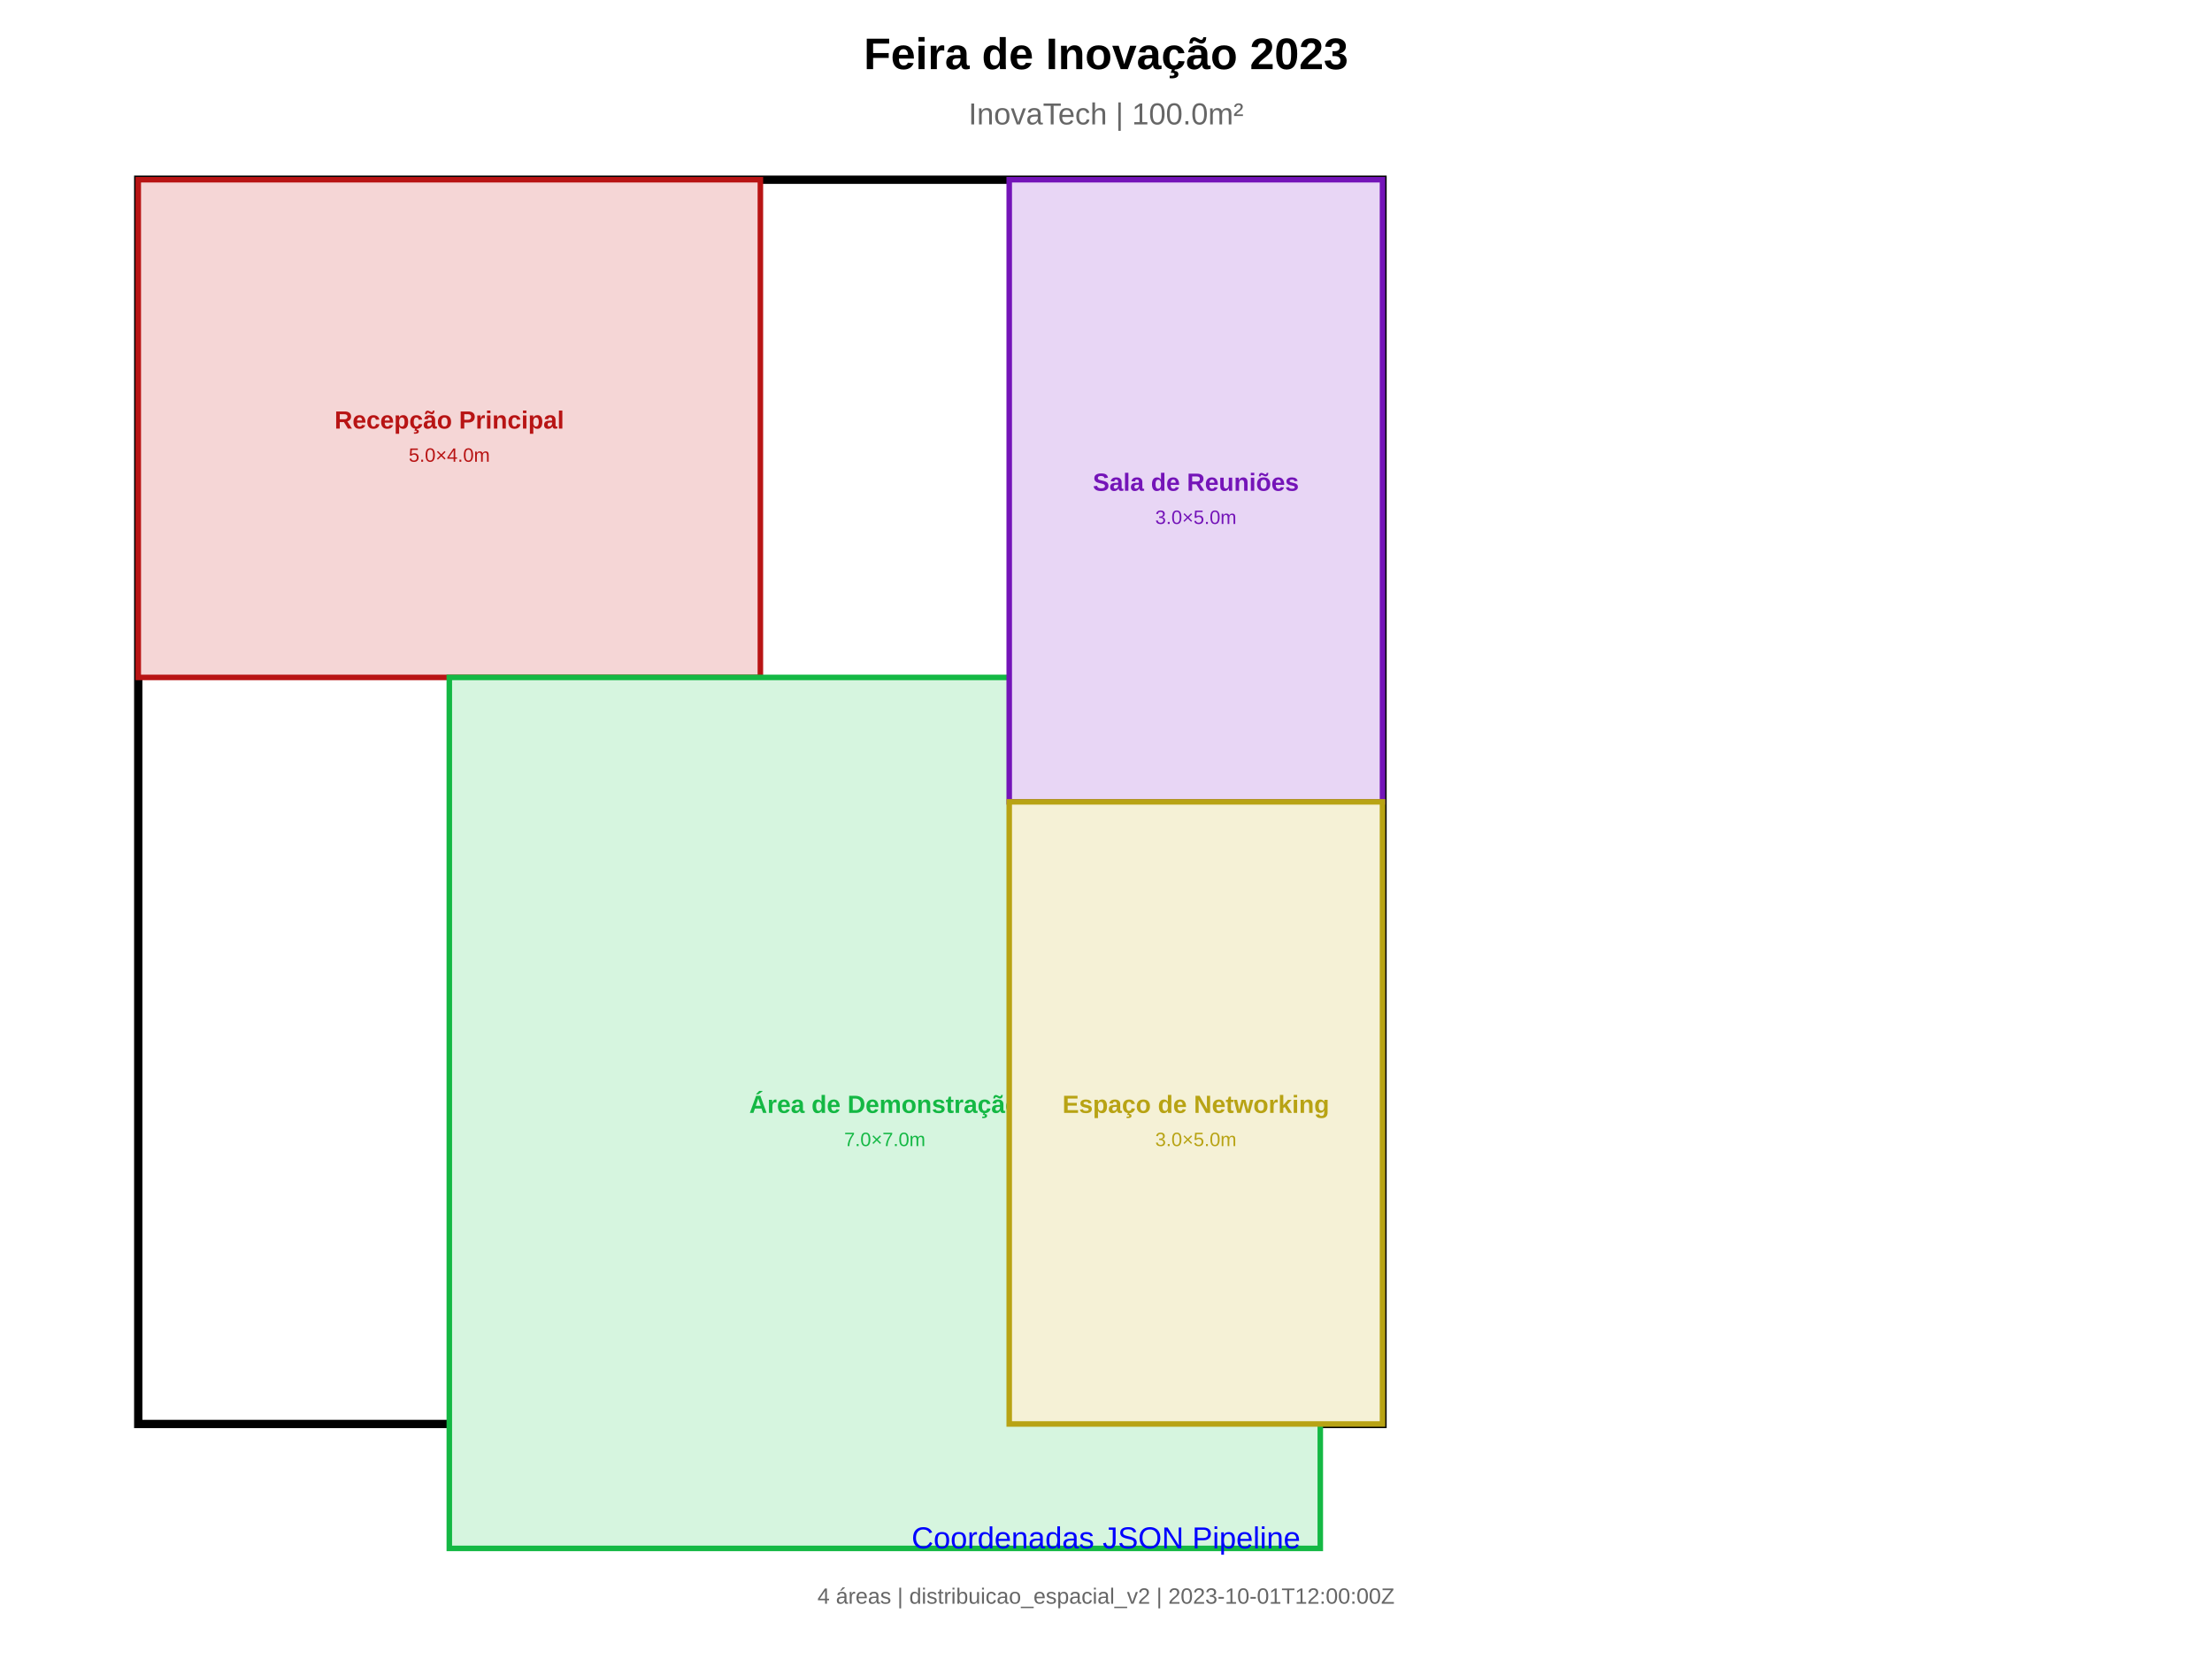
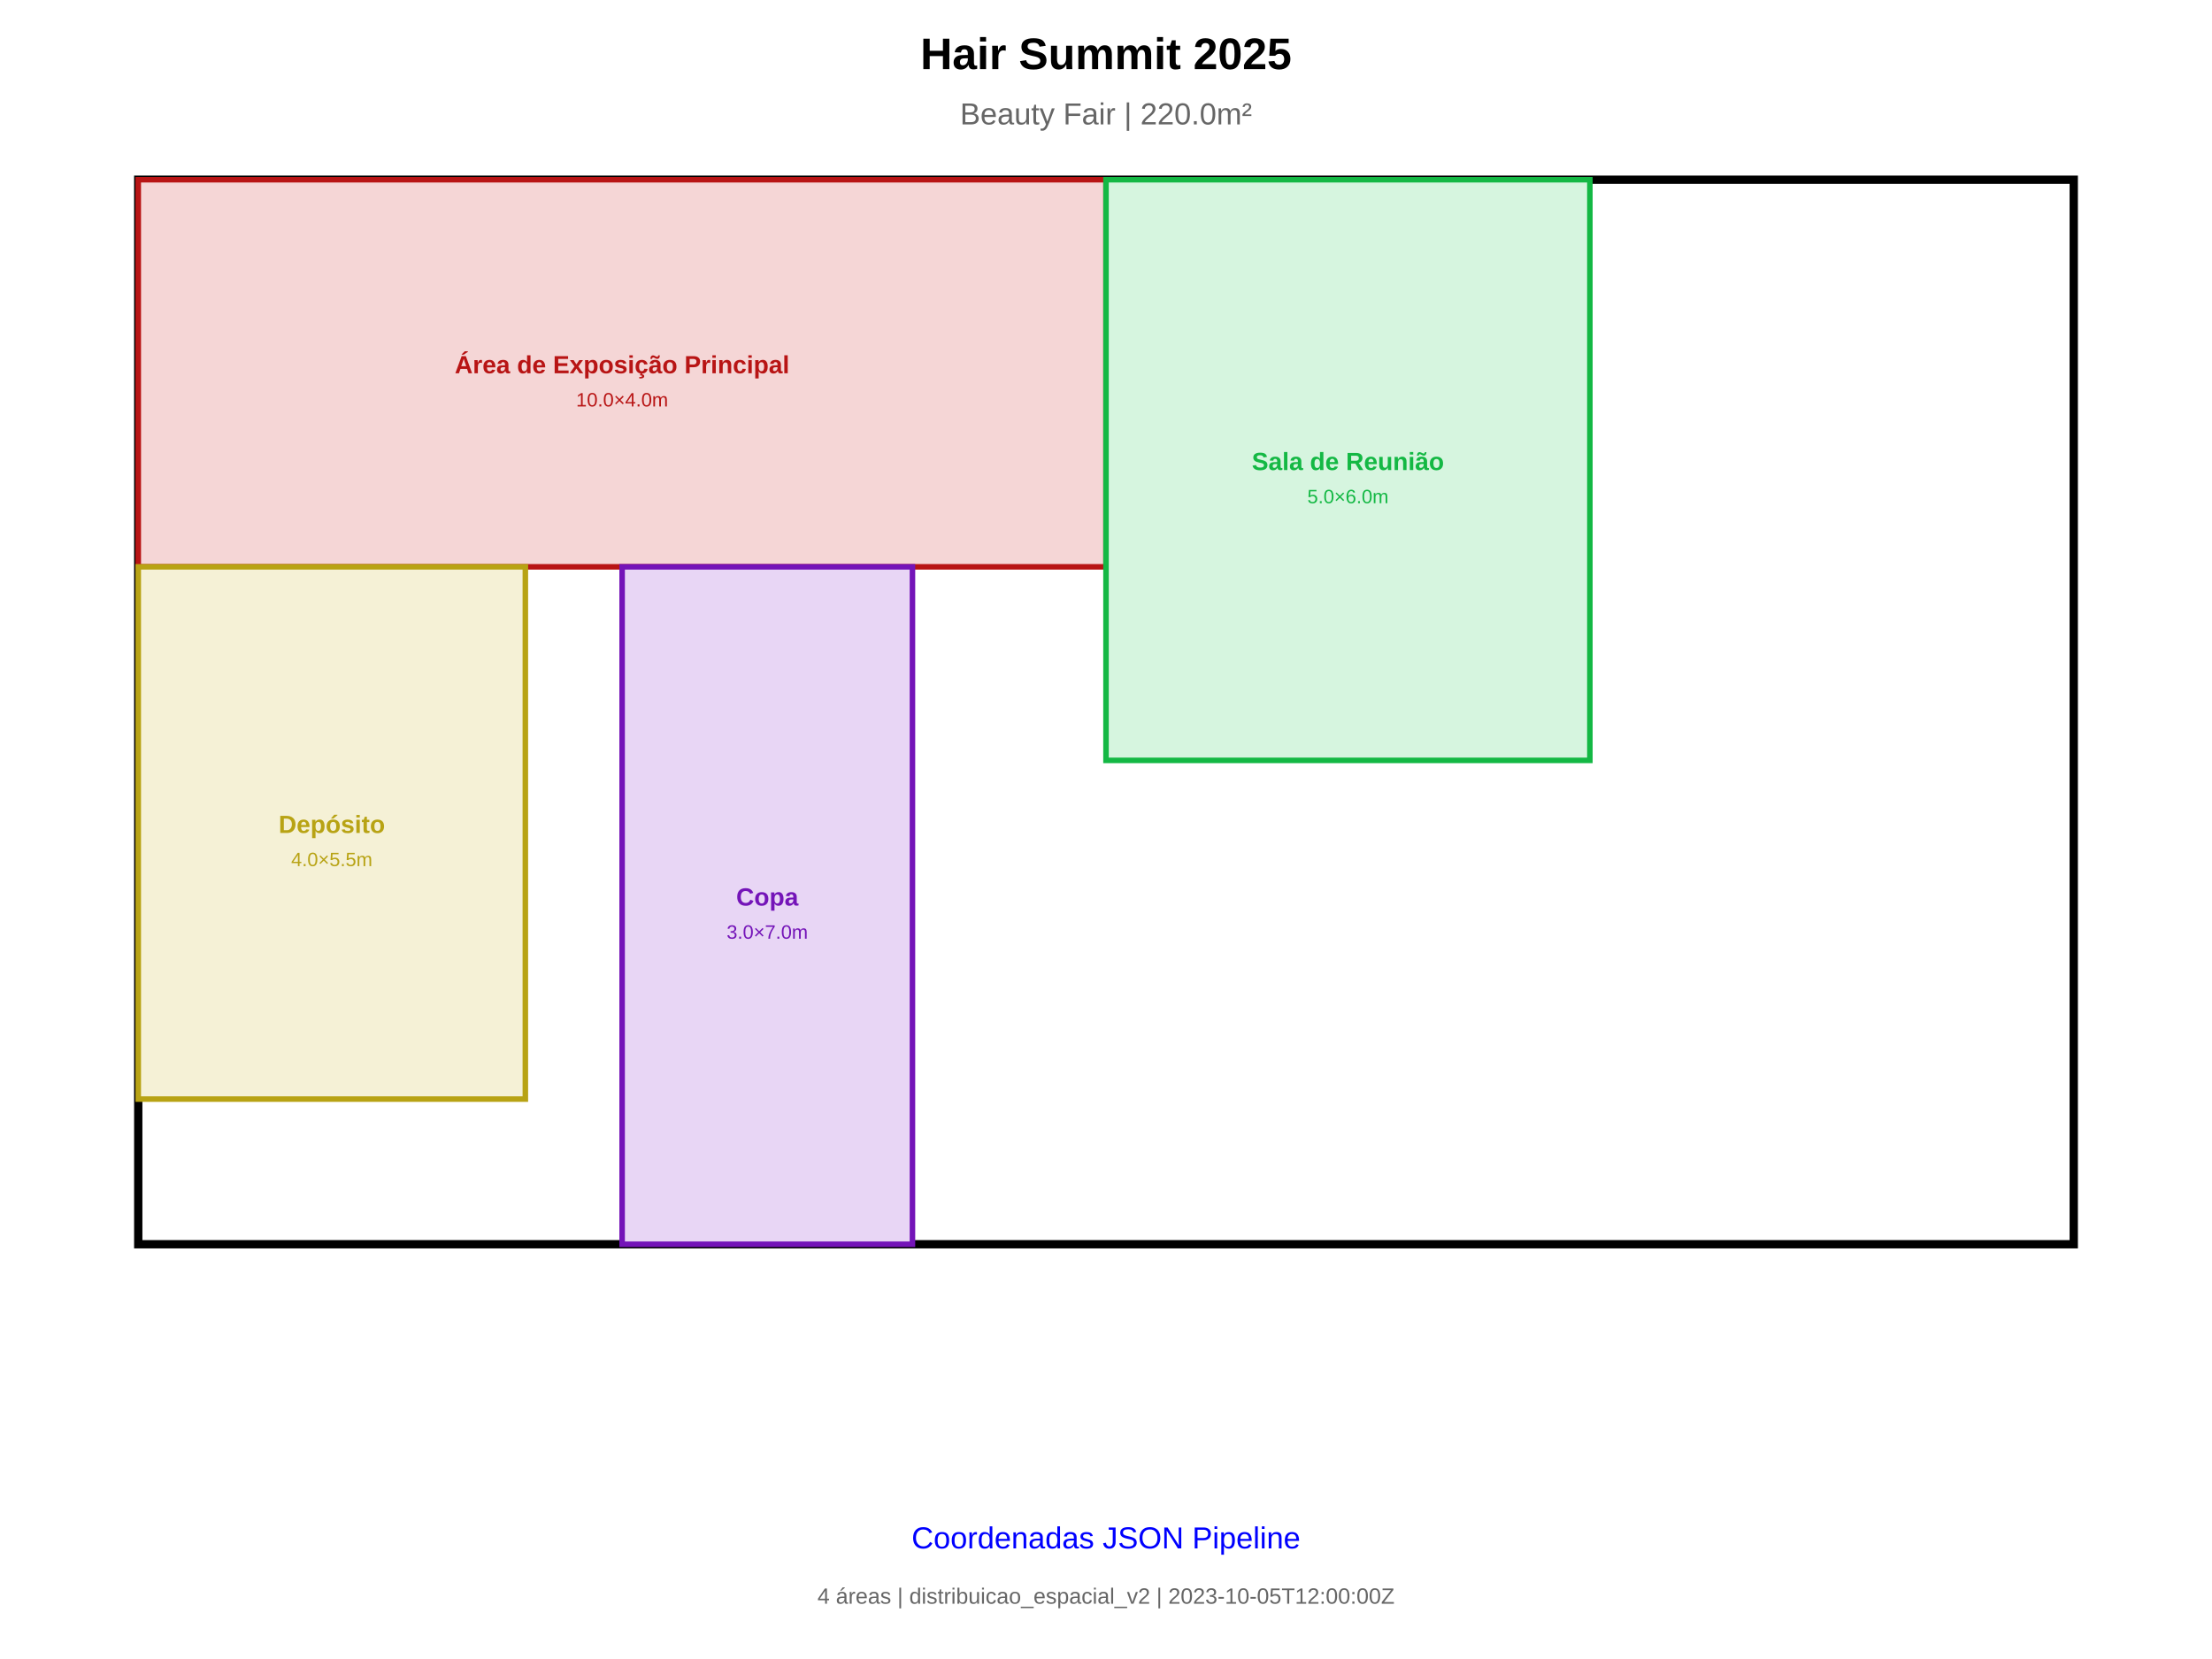
<svg xmlns="http://www.w3.org/2000/svg" width="800" height="600" viewBox="0 0 800 600">
  <rect width="800" height="600" fill="white" />
  <text x="400.0" y="25" text-anchor="middle" font-family="Arial" font-size="16" font-weight="bold" fill="#000">
-     Feira de Inovação 2023
+     Hair Summit 2025
  </text>
  <text x="400.0" y="45" text-anchor="middle" font-family="Arial" font-size="11" fill="#666">
-     InovaTech | 100.0m²
+     Beauty Fair | 220.0m²
  </text>
-   <rect x="50" y="65" width="450.0" height="450.0" fill="none" stroke="#000" stroke-width="3" />
-   <rect x="50.0" y="65.0" width="225.0" height="180.0" fill="hsl(0.0, 60%, 90%)" stroke="hsl(0.0, 80%, 40%)" stroke-width="2" />
-   <text x="162.5" y="155.0" text-anchor="middle" font-family="Arial" font-size="9" font-weight="bold" fill="hsl(0.0, 80%, 40%)">
-     Recepção Principal
+   <rect x="50" y="65" width="700.0" height="385.0" fill="none" stroke="#000" stroke-width="3" />
+   <rect x="50.0" y="65.0" width="350.0" height="140.0" fill="hsl(0.0, 60%, 90%)" stroke="hsl(0.0, 80%, 40%)" stroke-width="2" />
+   <text x="225.0" y="135.0" text-anchor="middle" font-family="Arial" font-size="9" font-weight="bold" fill="hsl(0.0, 80%, 40%)">
+     Área de Exposição Principal
  </text>
-   <text x="162.5" y="167.0" text-anchor="middle" font-family="Arial" font-size="7" fill="hsl(0.0, 80%, 40%)">
-     5.0×4.0m
+   <text x="225.0" y="147.0" text-anchor="middle" font-family="Arial" font-size="7" fill="hsl(0.0, 80%, 40%)">
+     10.0×4.0m
  </text>
-   <rect x="162.5" y="245.0" width="315.0" height="315.0" fill="hsl(137.5, 60%, 90%)" stroke="hsl(137.5, 80%, 40%)" stroke-width="2" />
-   <text x="320.0" y="402.5" text-anchor="middle" font-family="Arial" font-size="9" font-weight="bold" fill="hsl(137.5, 80%, 40%)">
-     Área de Demonstração
+   <rect x="400.0" y="65.0" width="175.0" height="210.0" fill="hsl(137.5, 60%, 90%)" stroke="hsl(137.5, 80%, 40%)" stroke-width="2" />
+   <text x="487.5" y="170.0" text-anchor="middle" font-family="Arial" font-size="9" font-weight="bold" fill="hsl(137.5, 80%, 40%)">
+     Sala de Reunião
  </text>
-   <text x="320.0" y="414.5" text-anchor="middle" font-family="Arial" font-size="7" fill="hsl(137.5, 80%, 40%)">
-     7.0×7.0m
+   <text x="487.5" y="182.0" text-anchor="middle" font-family="Arial" font-size="7" fill="hsl(137.5, 80%, 40%)">
+     5.0×6.0m
  </text>
-   <rect x="365.0" y="65.0" width="135.0" height="225.0" fill="hsl(275.0, 60%, 90%)" stroke="hsl(275.0, 80%, 40%)" stroke-width="2" />
-   <text x="432.5" y="177.5" text-anchor="middle" font-family="Arial" font-size="9" font-weight="bold" fill="hsl(275.0, 80%, 40%)">
-     Sala de Reuniões
+   <rect x="225.0" y="205.0" width="105.0" height="245.0" fill="hsl(275.0, 60%, 90%)" stroke="hsl(275.0, 80%, 40%)" stroke-width="2" />
+   <text x="277.5" y="327.5" text-anchor="middle" font-family="Arial" font-size="9" font-weight="bold" fill="hsl(275.0, 80%, 40%)">
+     Copa
  </text>
-   <text x="432.5" y="189.5" text-anchor="middle" font-family="Arial" font-size="7" fill="hsl(275.0, 80%, 40%)">
-     3.0×5.0m
+   <text x="277.5" y="339.5" text-anchor="middle" font-family="Arial" font-size="7" fill="hsl(275.0, 80%, 40%)">
+     3.0×7.0m
  </text>
-   <rect x="365.0" y="290.0" width="135.0" height="225.0" fill="hsl(52.5, 60%, 90%)" stroke="hsl(52.5, 80%, 40%)" stroke-width="2" />
-   <text x="432.5" y="402.5" text-anchor="middle" font-family="Arial" font-size="9" font-weight="bold" fill="hsl(52.5, 80%, 40%)">
-     Espaço de Networking
+   <rect x="50.0" y="205.0" width="140.0" height="192.5" fill="hsl(52.5, 60%, 90%)" stroke="hsl(52.5, 80%, 40%)" stroke-width="2" />
+   <text x="120.0" y="301.25" text-anchor="middle" font-family="Arial" font-size="9" font-weight="bold" fill="hsl(52.5, 80%, 40%)">
+     Depósito
  </text>
-   <text x="432.5" y="414.5" text-anchor="middle" font-family="Arial" font-size="7" fill="hsl(52.5, 80%, 40%)">
-     3.0×5.0m
+   <text x="120.0" y="313.25" text-anchor="middle" font-family="Arial" font-size="7" fill="hsl(52.5, 80%, 40%)">
+     4.0×5.5m
  </text>
  <text x="400.0" y="560" text-anchor="middle" font-family="Arial" font-size="11" fill="#00f">
    Coordenadas JSON Pipeline
  </text>
  <text x="400.0" y="580" text-anchor="middle" font-family="Arial" font-size="8" fill="#666">
-     4 áreas | distribuicao_espacial_v2 | 2023-10-01T12:00:00Z
+     4 áreas | distribuicao_espacial_v2 | 2023-10-05T12:00:00Z
  </text>
</svg>
